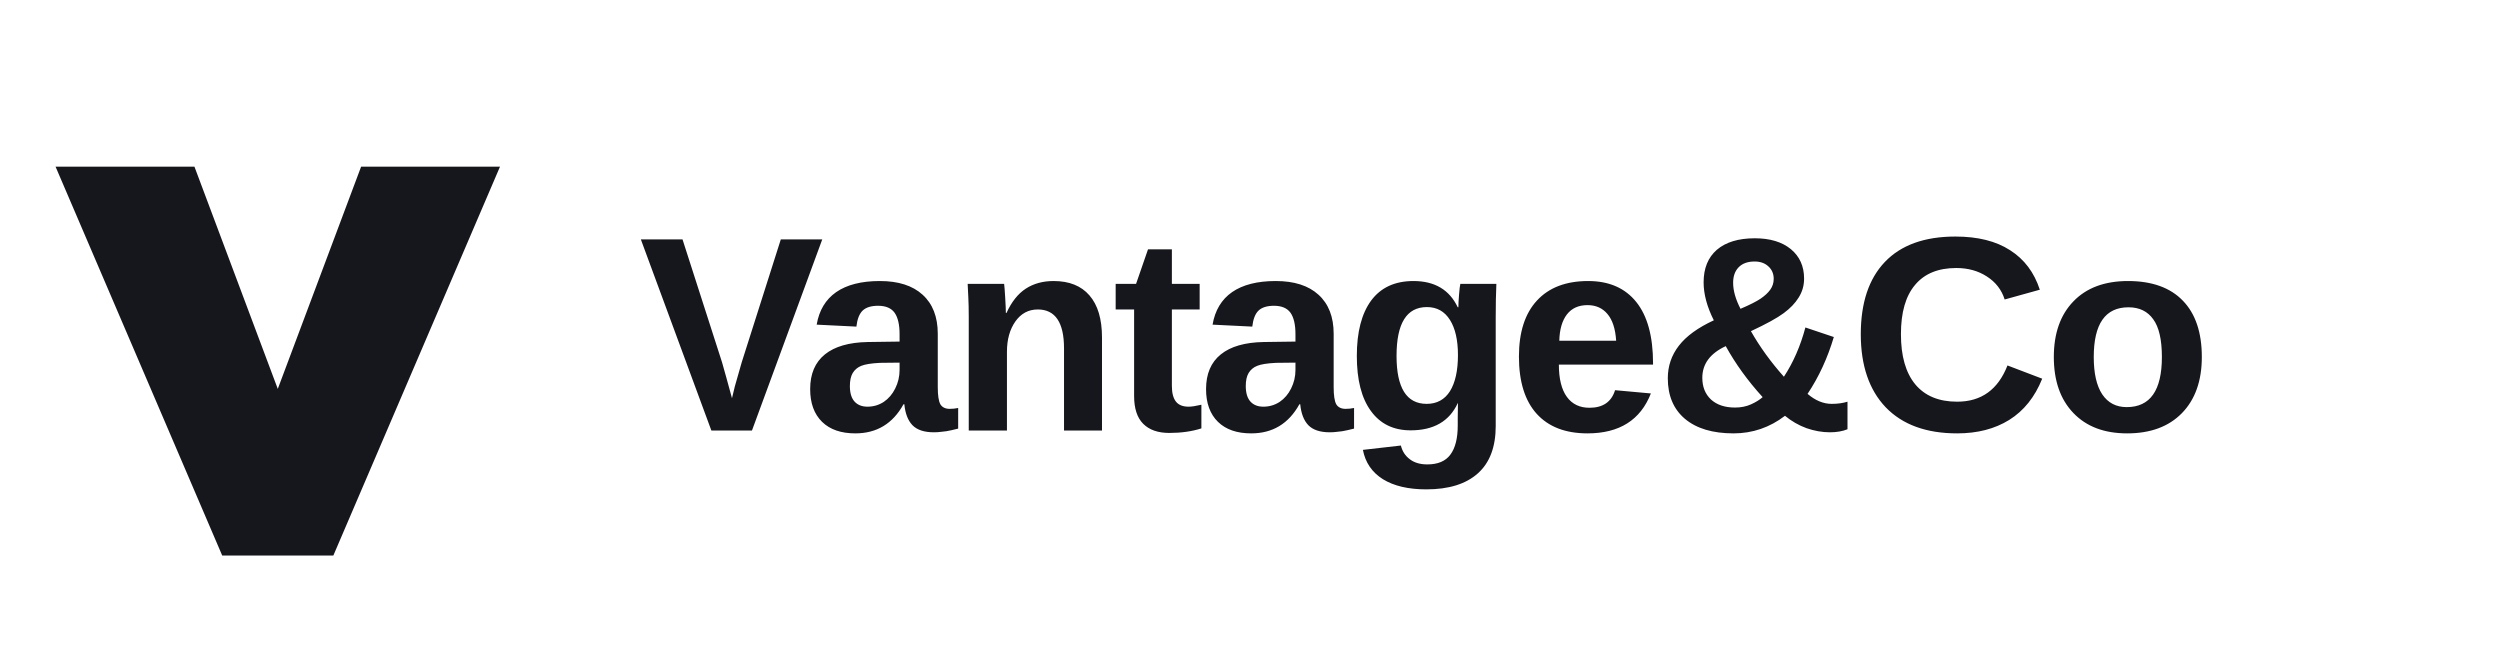
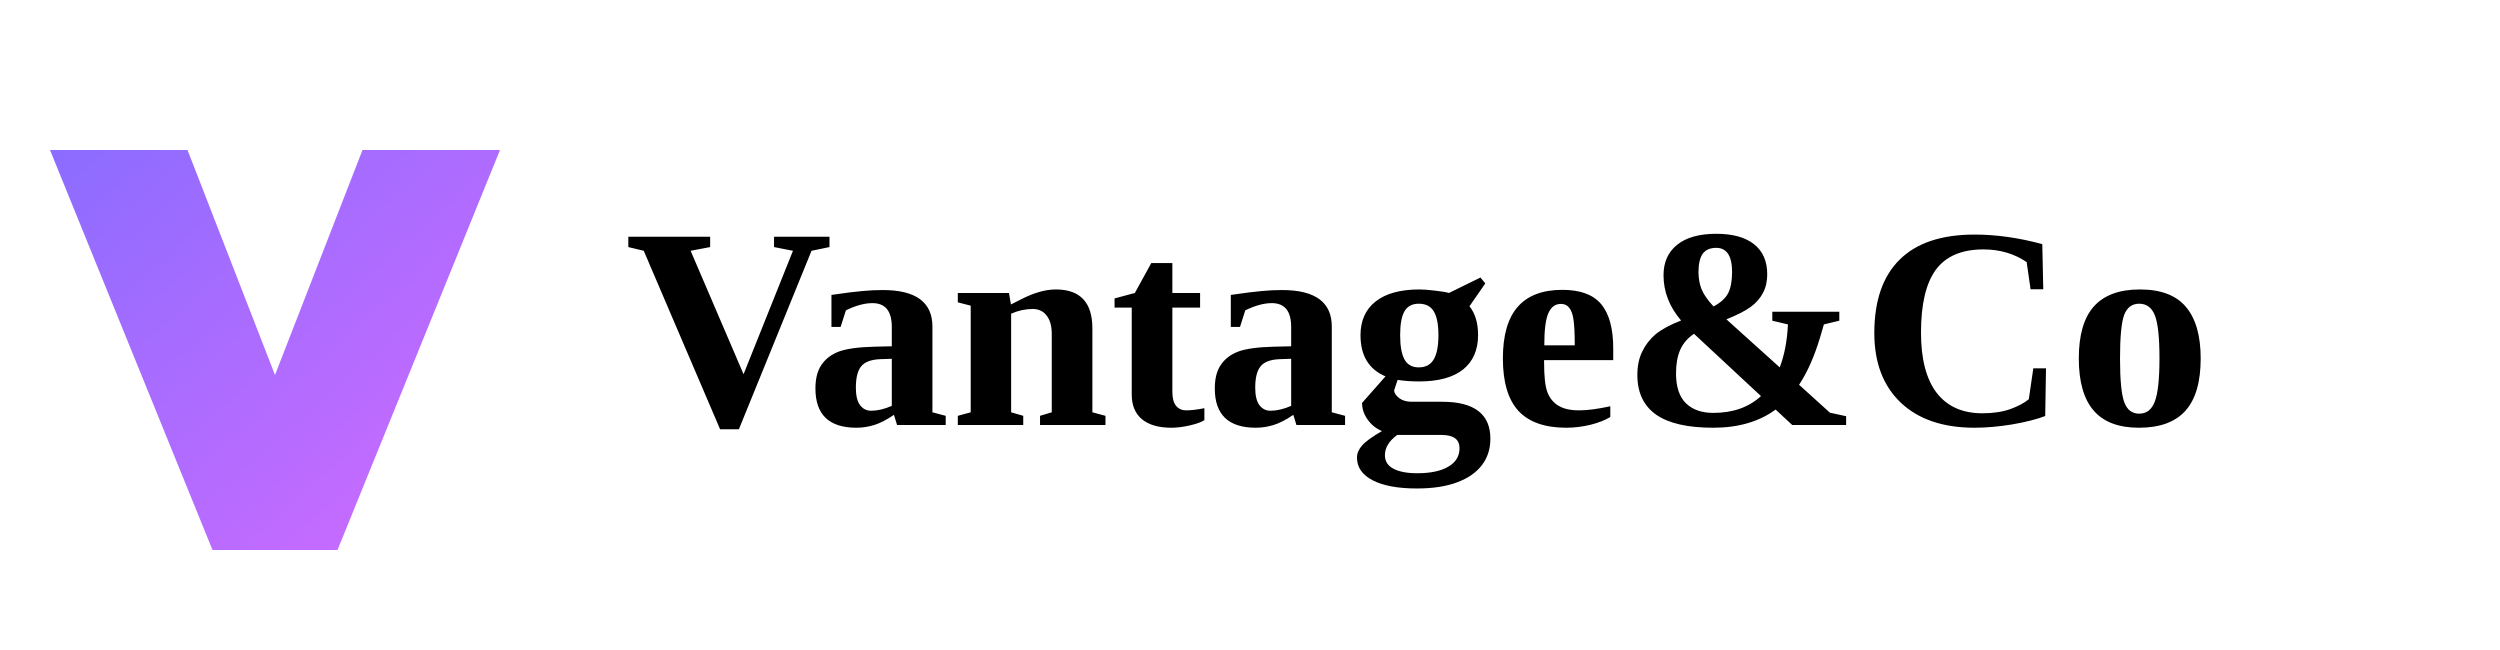
- <svg xmlns="http://www.w3.org/2000/svg" viewBox="0 0 180 48" fill="none">
-   <g fill="#16161d">
-     <path d="M4 12h10l6 16 6-16h10L24 40h-8z" />
-     <text x="46" y="31" font-family="Manrope,Segoe UI,Arial,sans-serif" font-size="20" font-weight="800" letter-spacing="-0.5">Vantage&amp;Co</text>
+ <svg xmlns="http://www.w3.org/2000/svg" viewBox="0 0 200 52" fill="none">
+   <defs>
+     <linearGradient id="g" x1="0" y1="0" x2="1" y2="1">
+       <stop offset="0" stop-color="#8b6cff" />
+       <stop offset="1" stop-color="#d26bff" />
+     </linearGradient>
+   </defs>
+   <g fill="url(#g)">
+     <path d="M4 12h11l7 18 7-18h11L27 44h-10z" />
  </g>
+   <text x="50" y="34" font-family="Times New Roman,Times,serif" font-size="23" font-weight="700" fill="#000">Vantage&amp;Co</text>
</svg>
